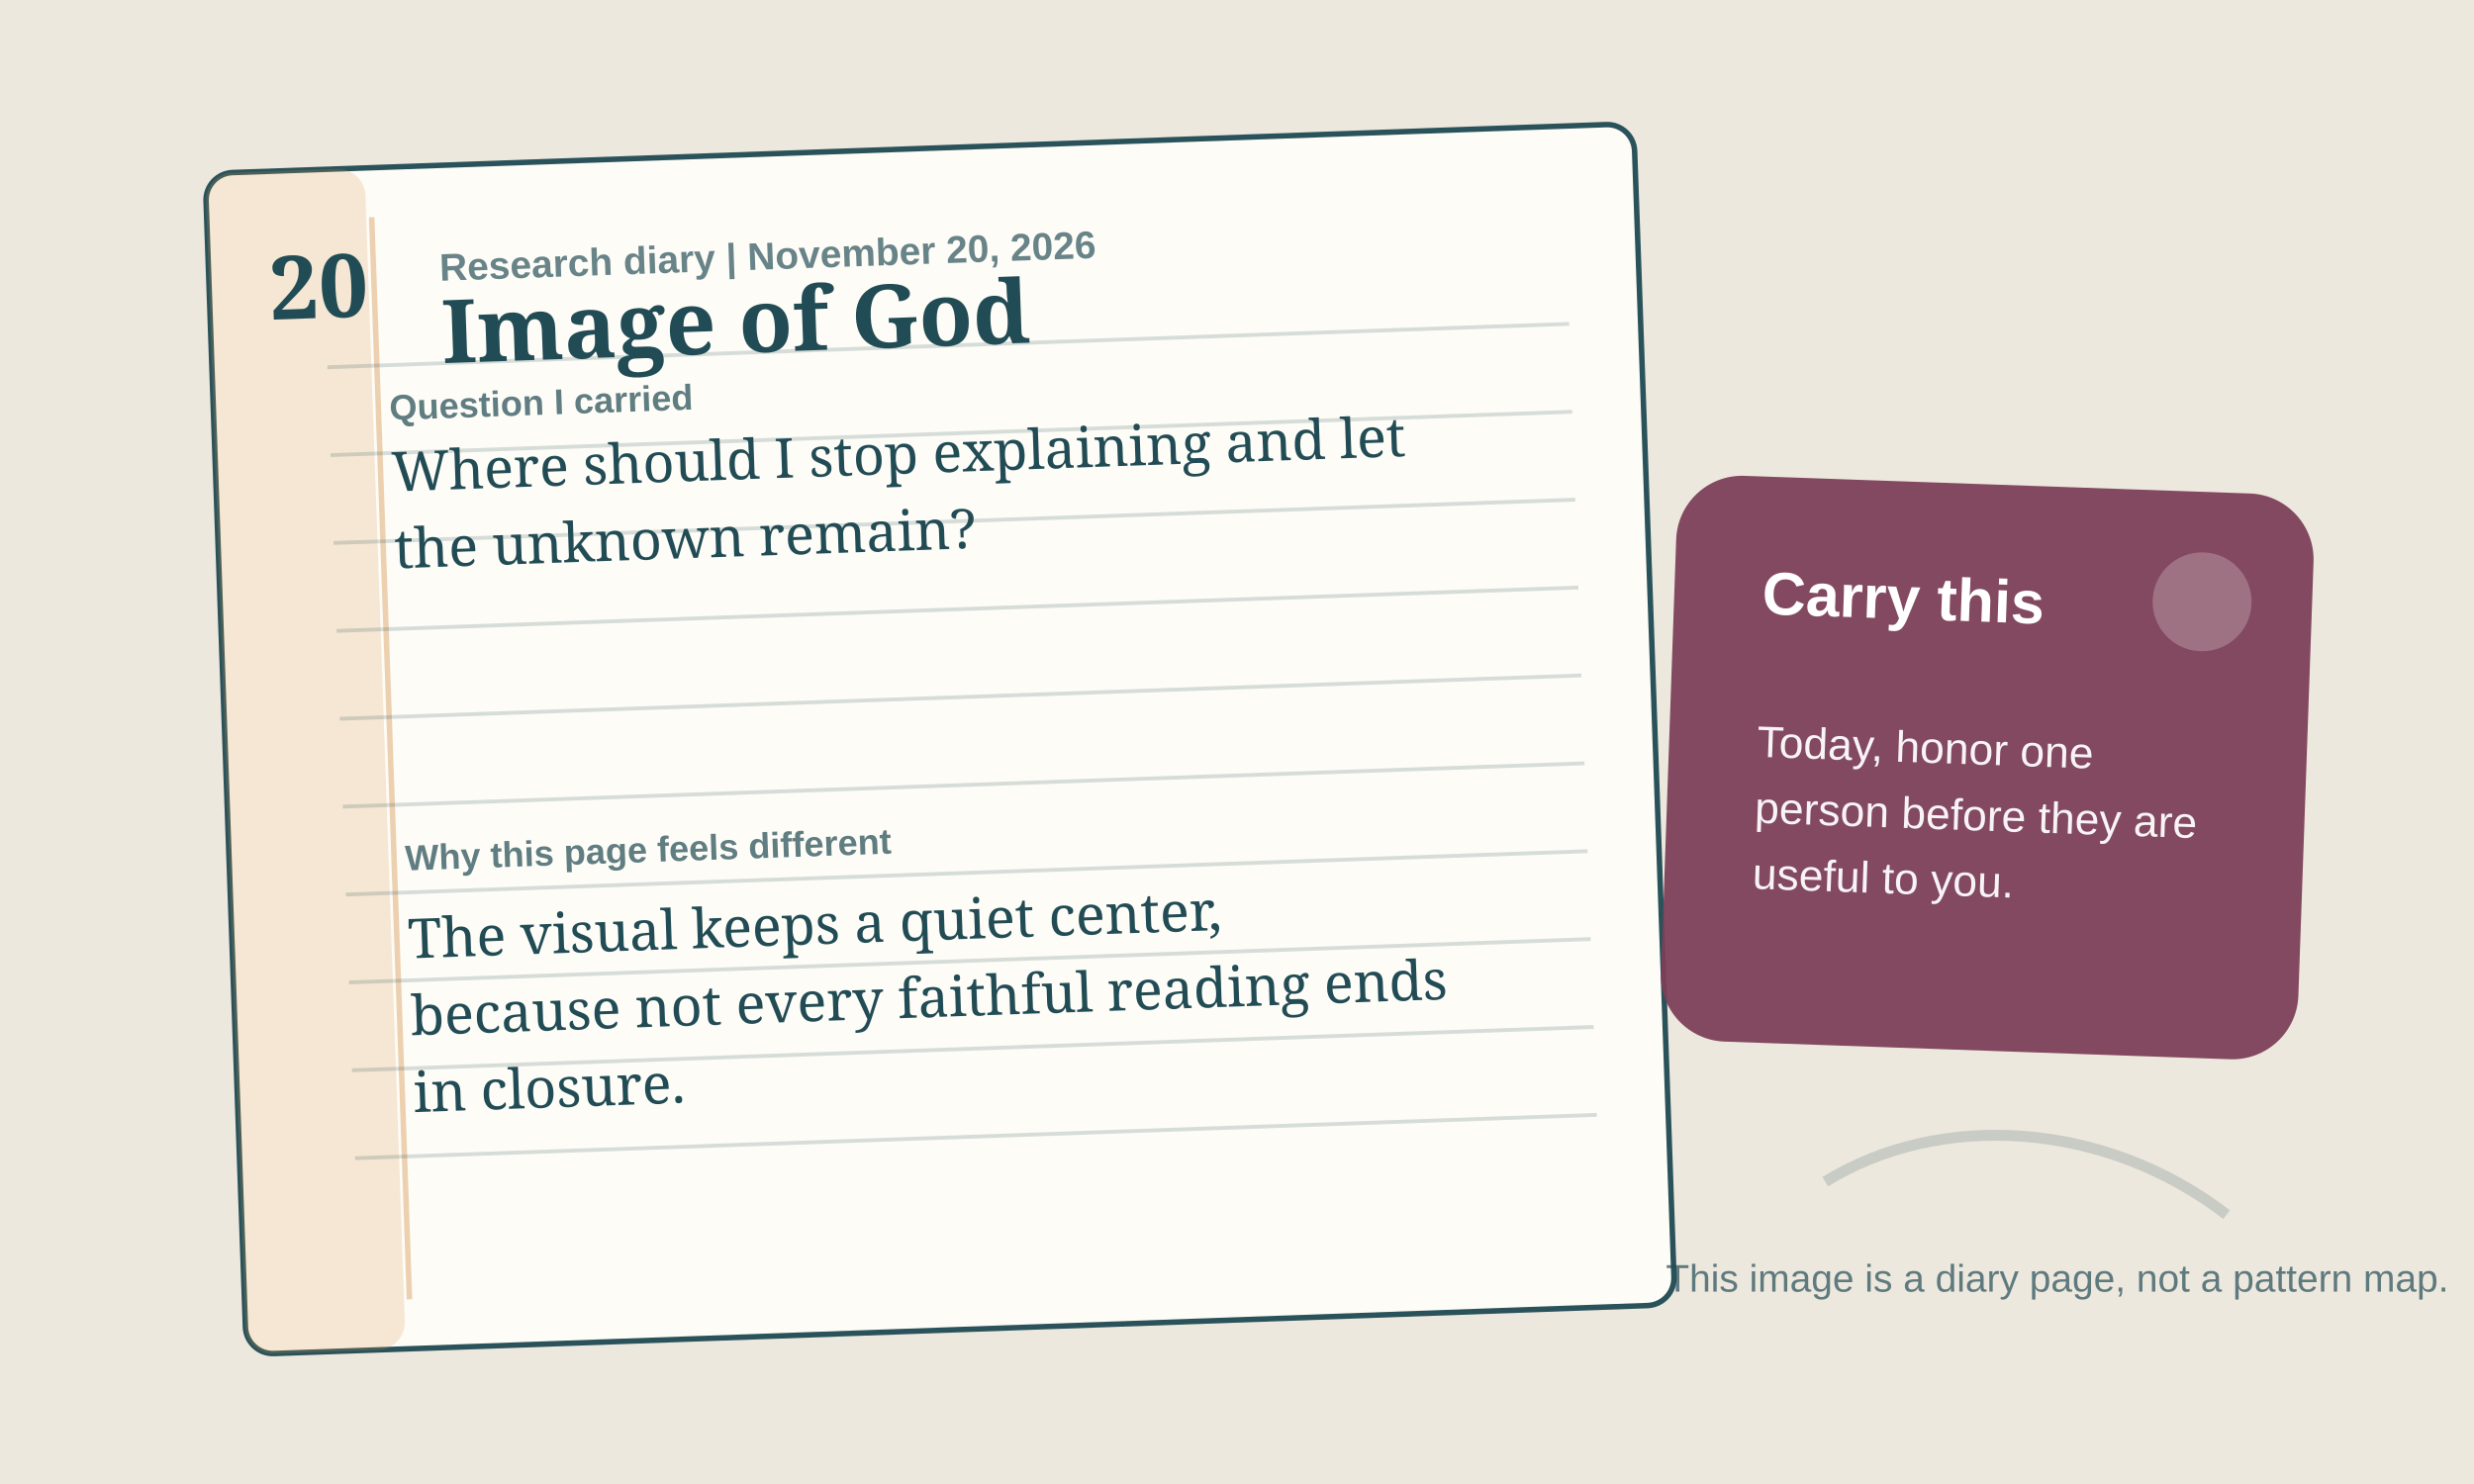
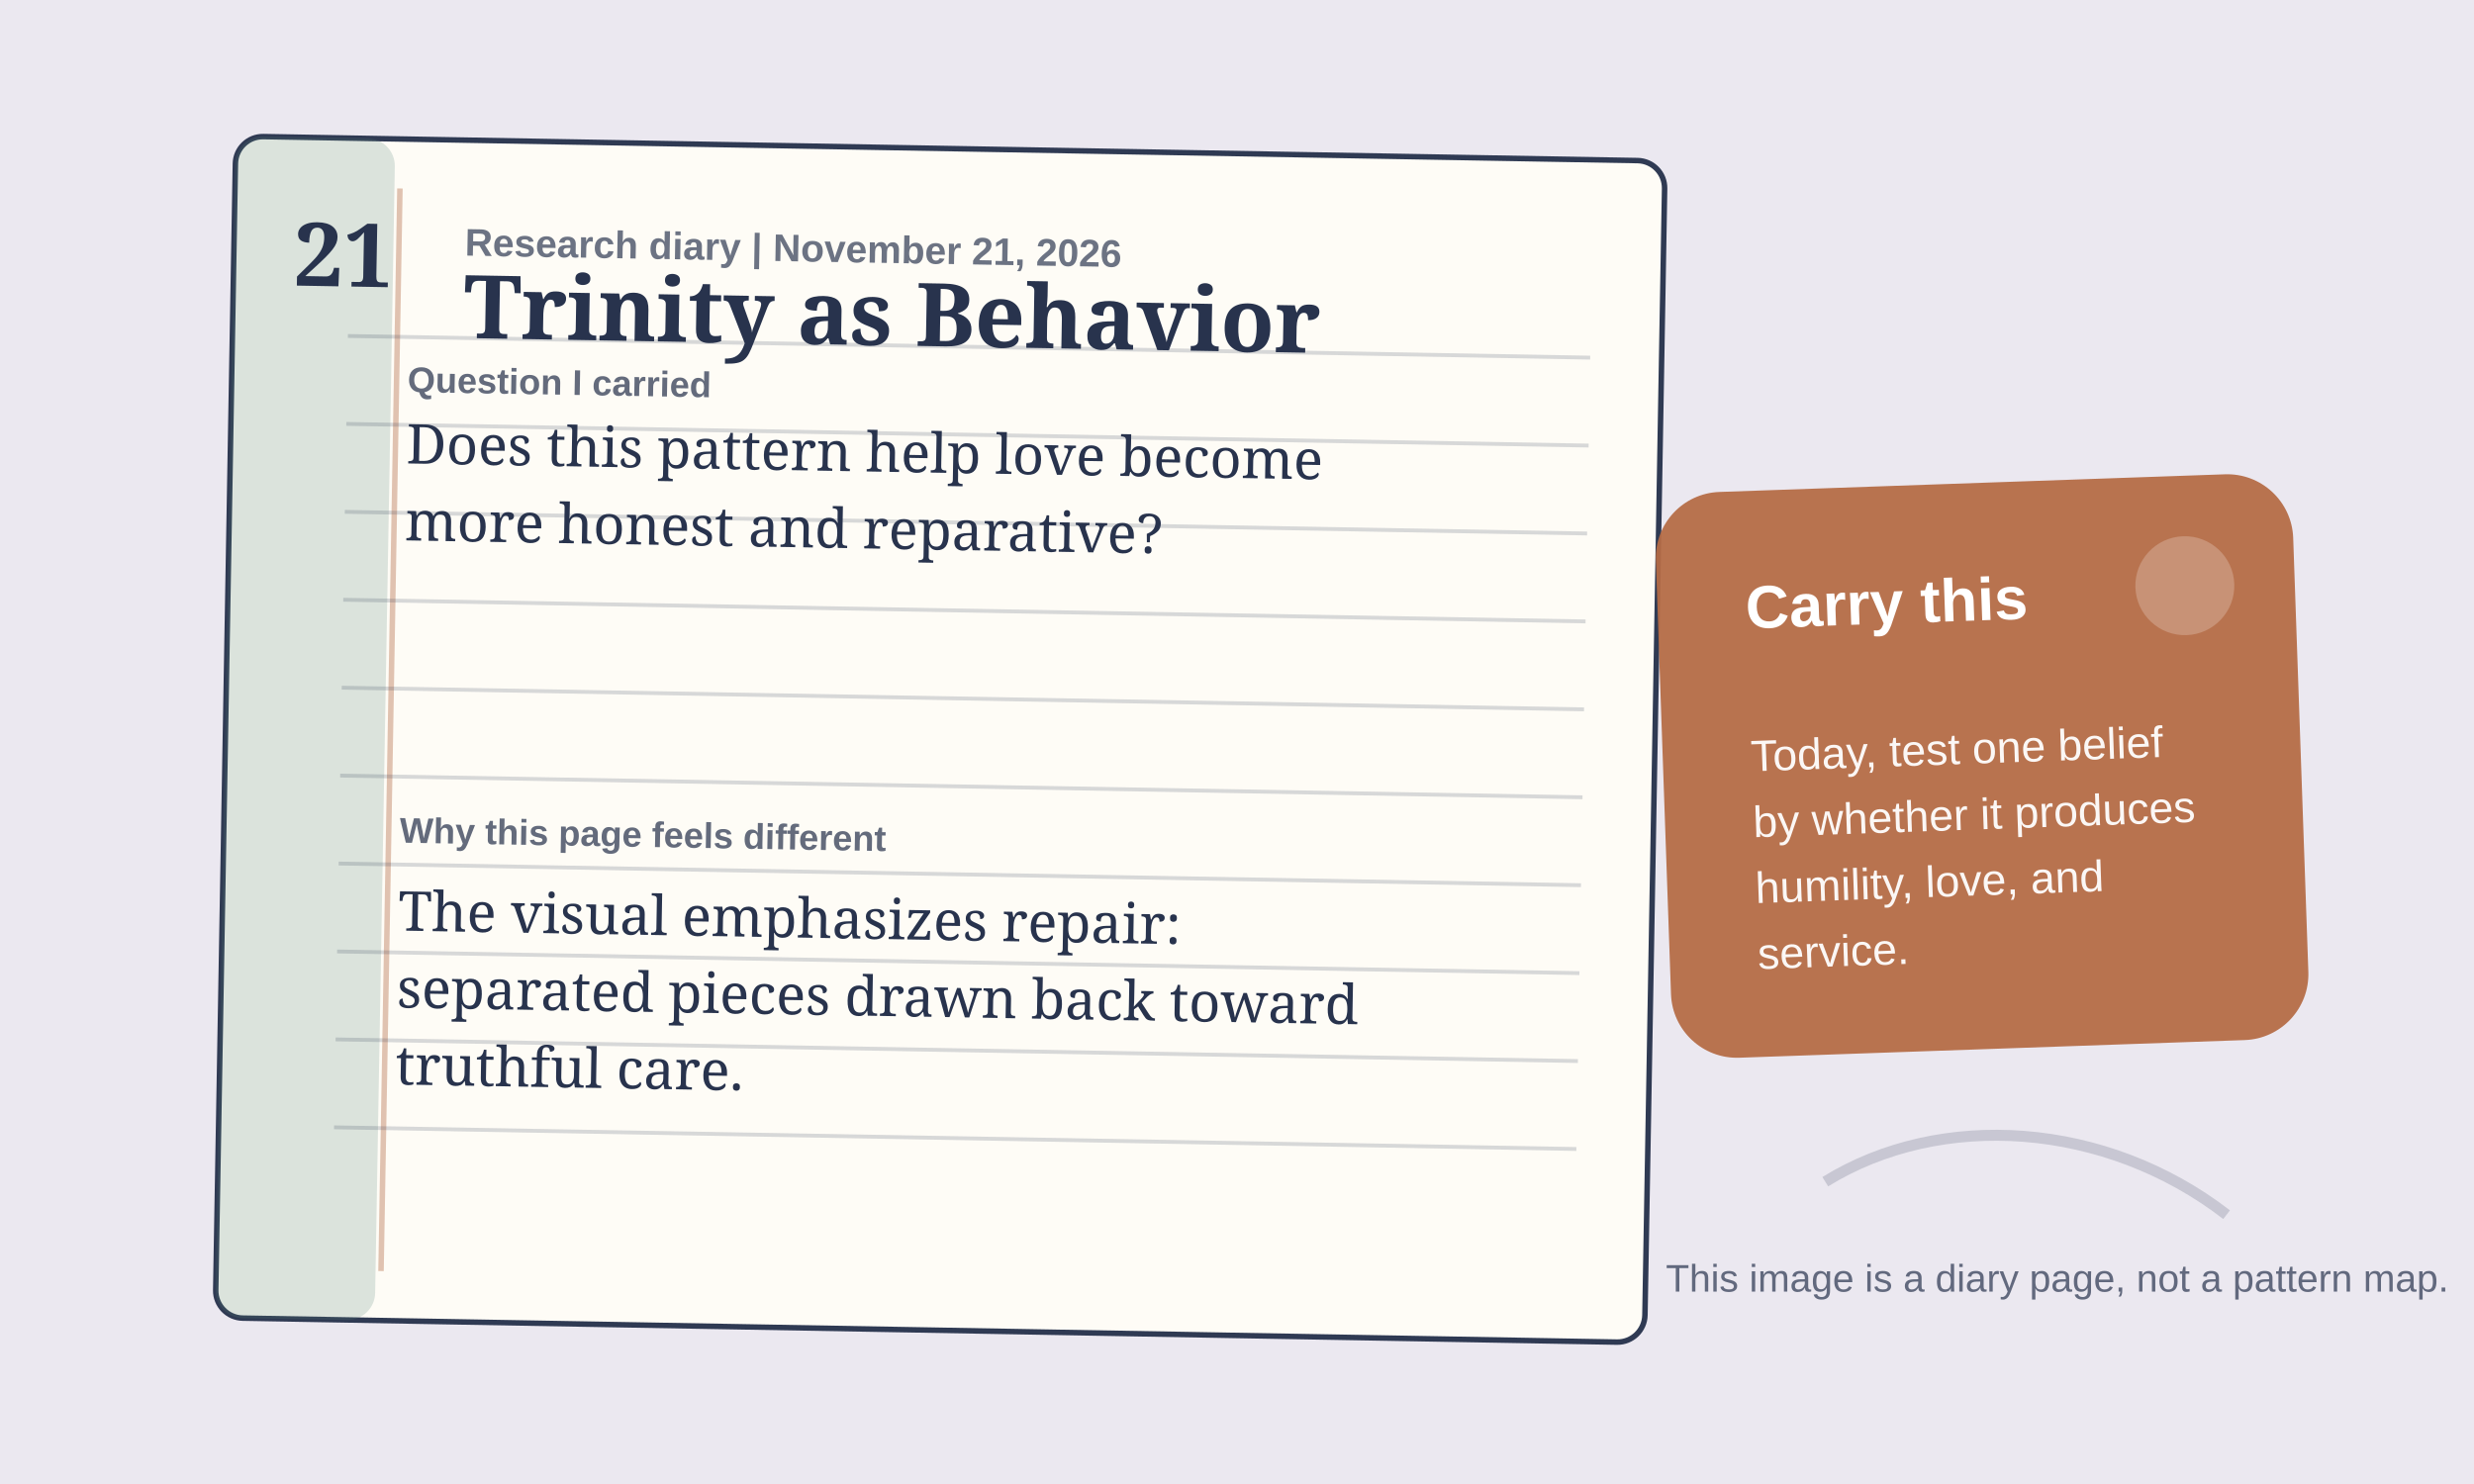
<svg xmlns="http://www.w3.org/2000/svg" width="900" height="540" viewBox="0 0 900 540" role="img" aria-labelledby="title desc">
  <style>
-     .eyebrow { font: 700 14px Arial, sans-serif; letter-spacing: 0; fill: #224c55; opacity: 0.68; }
-     .title { font: 700 32px Georgia, serif; letter-spacing: 0; fill: #224c55; }
-     .diary { font: 20px Georgia, serif; letter-spacing: 0; fill: #224c55; }
-     .label { font: 700 13px Arial, sans-serif; letter-spacing: 0; fill: #224c55; opacity: 0.72; }
+     .eyebrow { font: 700 14px Arial, sans-serif; letter-spacing: 0; fill: #28334d; opacity: 0.68; }
+     .title { font: 700 32px Georgia, serif; letter-spacing: 0; fill: #28334d; }
+     .diary { font: 20px Georgia, serif; letter-spacing: 0; fill: #28334d; }
+     .label { font: 700 13px Arial, sans-serif; letter-spacing: 0; fill: #28334d; opacity: 0.72; }
    .cardtitle { font: 700 22px Arial, sans-serif; letter-spacing: 0; fill: #ffffff; }
    .cardtext { font: 16px Arial, sans-serif; letter-spacing: 0; fill: #ffffff; opacity: 0.94; }
-     .small { font: 14px Arial, sans-serif; letter-spacing: 0; fill: #224c55; opacity: 0.70; }
+     .small { font: 14px Arial, sans-serif; letter-spacing: 0; fill: #28334d; opacity: 0.70; }
  </style>
-   <rect width="900" height="540" fill="#f7efe5" />
-   <rect x="0" y="0" width="900" height="540" fill="#224c55" opacity="0.05" />
-   <g transform="rotate(-2 340 270)">
-     <rect x="82" y="54" width="520" height="430" rx="10" fill="#fffdf7" stroke="#224c55" stroke-width="2" opacity="0.96" />
-     <rect x="82" y="54" width="58" height="430" rx="10" fill="#d18f46" opacity="0.20" />
-     <line x1="142" y1="72" x2="142" y2="466" stroke="#d18f46" stroke-width="2" opacity="0.40" />
-     <line x1="124" y1="126" x2="576" y2="126" stroke="#224c55" stroke-width="1.4" opacity="0.18" />
-     <line x1="124" y1="158" x2="576" y2="158" stroke="#224c55" stroke-width="1.4" opacity="0.18" />
-     <line x1="124" y1="190" x2="576" y2="190" stroke="#224c55" stroke-width="1.4" opacity="0.18" />
-     <line x1="124" y1="222" x2="576" y2="222" stroke="#224c55" stroke-width="1.4" opacity="0.18" />
-     <line x1="124" y1="254" x2="576" y2="254" stroke="#224c55" stroke-width="1.4" opacity="0.18" />
-     <line x1="124" y1="286" x2="576" y2="286" stroke="#224c55" stroke-width="1.4" opacity="0.18" />
-     <line x1="124" y1="318" x2="576" y2="318" stroke="#224c55" stroke-width="1.4" opacity="0.18" />
-     <line x1="124" y1="350" x2="576" y2="350" stroke="#224c55" stroke-width="1.4" opacity="0.18" />
-     <line x1="124" y1="382" x2="576" y2="382" stroke="#224c55" stroke-width="1.4" opacity="0.18" />
-     <line x1="124" y1="414" x2="576" y2="414" stroke="#224c55" stroke-width="1.4" opacity="0.18" />
-     <text x="166" y="96" class="eyebrow">Research diary | November 20, 2026</text>
-     <text x="166" y="126" class="title">Image of God</text>
+   <rect width="900" height="540" fill="#f4f1f8" />
+   <rect x="0" y="0" width="900" height="540" fill="#28334d" opacity="0.05" />
+   <g transform="rotate(1 340 270)">
+     <rect x="82" y="54" width="520" height="430" rx="10" fill="#fffdf7" stroke="#28334d" stroke-width="2" opacity="0.96" />
+     <rect x="82" y="54" width="58" height="430" rx="10" fill="#4f7d73" opacity="0.20" />
+     <line x1="142" y1="72" x2="142" y2="466" stroke="#b56b45" stroke-width="2" opacity="0.40" />
+     <line x1="124" y1="126" x2="576" y2="126" stroke="#28334d" stroke-width="1.4" opacity="0.18" />
+     <line x1="124" y1="158" x2="576" y2="158" stroke="#28334d" stroke-width="1.4" opacity="0.18" />
+     <line x1="124" y1="190" x2="576" y2="190" stroke="#28334d" stroke-width="1.4" opacity="0.18" />
+     <line x1="124" y1="222" x2="576" y2="222" stroke="#28334d" stroke-width="1.4" opacity="0.18" />
+     <line x1="124" y1="254" x2="576" y2="254" stroke="#28334d" stroke-width="1.4" opacity="0.18" />
+     <line x1="124" y1="286" x2="576" y2="286" stroke="#28334d" stroke-width="1.4" opacity="0.18" />
+     <line x1="124" y1="318" x2="576" y2="318" stroke="#28334d" stroke-width="1.4" opacity="0.18" />
+     <line x1="124" y1="350" x2="576" y2="350" stroke="#28334d" stroke-width="1.4" opacity="0.18" />
+     <line x1="124" y1="382" x2="576" y2="382" stroke="#28334d" stroke-width="1.4" opacity="0.18" />
+     <line x1="124" y1="414" x2="576" y2="414" stroke="#28334d" stroke-width="1.4" opacity="0.18" />
+     <text x="166" y="96" class="eyebrow">Research diary | November 21, 2026</text>
+     <text x="166" y="126" class="title">Trinity as Behavior</text>
    <text x="146" y="146" class="label">Question I carried</text>
-     <text x="104" y="108" class="title">20</text>
+     <text x="104" y="108" class="title">21</text>
  </g>
-   <g transform="rotate(-2 340 270)">
-     <text x="146" y="172" class="diary">Where should I stop explaining and let</text>
-     <text x="146" y="200" class="diary">the unknown remain?</text>
+   <g transform="rotate(1 340 270)">
+     <text x="146" y="172" class="diary">Does this pattern help love become</text>
+     <text x="146" y="200" class="diary">more honest and reparative?</text>
    <text x="146" y="310" class="label">Why this page feels different</text>
-     <text x="146" y="342" class="diary">The visual keeps a quiet center,</text>
-     <text x="146" y="370" class="diary">because not every faithful reading ends</text>
-     <text x="146" y="398" class="diary">in closure.</text>
+     <text x="146" y="342" class="diary">The visual emphasizes repair:</text>
+     <text x="146" y="370" class="diary">separated pieces drawn back toward</text>
+     <text x="146" y="398" class="diary">truthful care.</text>
  </g>
-   <g transform="rotate(2 714 306)">
-     <rect x="606" y="176" width="232" height="206" rx="24" fill="#7c3f58" opacity="0.94" />
+   <g transform="rotate(-2 714 306)">
+     <rect x="606" y="176" width="232" height="206" rx="24" fill="#b56b45" opacity="0.94" />
    <circle cx="798" cy="216" r="18" fill="#ffffff" opacity="0.22" />
    <text x="638" y="226" class="cardtitle">Carry this</text>
-     <text x="638" y="278" class="cardtext">Today, honor one</text>
-     <text x="638" y="302" class="cardtext">person before they are</text>
-     <text x="638" y="326" class="cardtext">useful to you.</text>
+     <text x="638" y="278" class="cardtext">Today, test one belief</text>
+     <text x="638" y="302" class="cardtext">by whether it produces</text>
+     <text x="638" y="326" class="cardtext">humility, love, and</text>
+     <text x="638" y="350" class="cardtext">service.</text>
  </g>
-   <path d="M664 430 C706 404 766 408 810 442" fill="none" stroke="#224c55" stroke-width="4" opacity="0.18" />
+   <path d="M664 430 C706 404 766 408 810 442" fill="none" stroke="#28334d" stroke-width="4" opacity="0.18" />
  <text x="606" y="470" class="small">This image is a diary page, not a pattern map.</text>
</svg>
